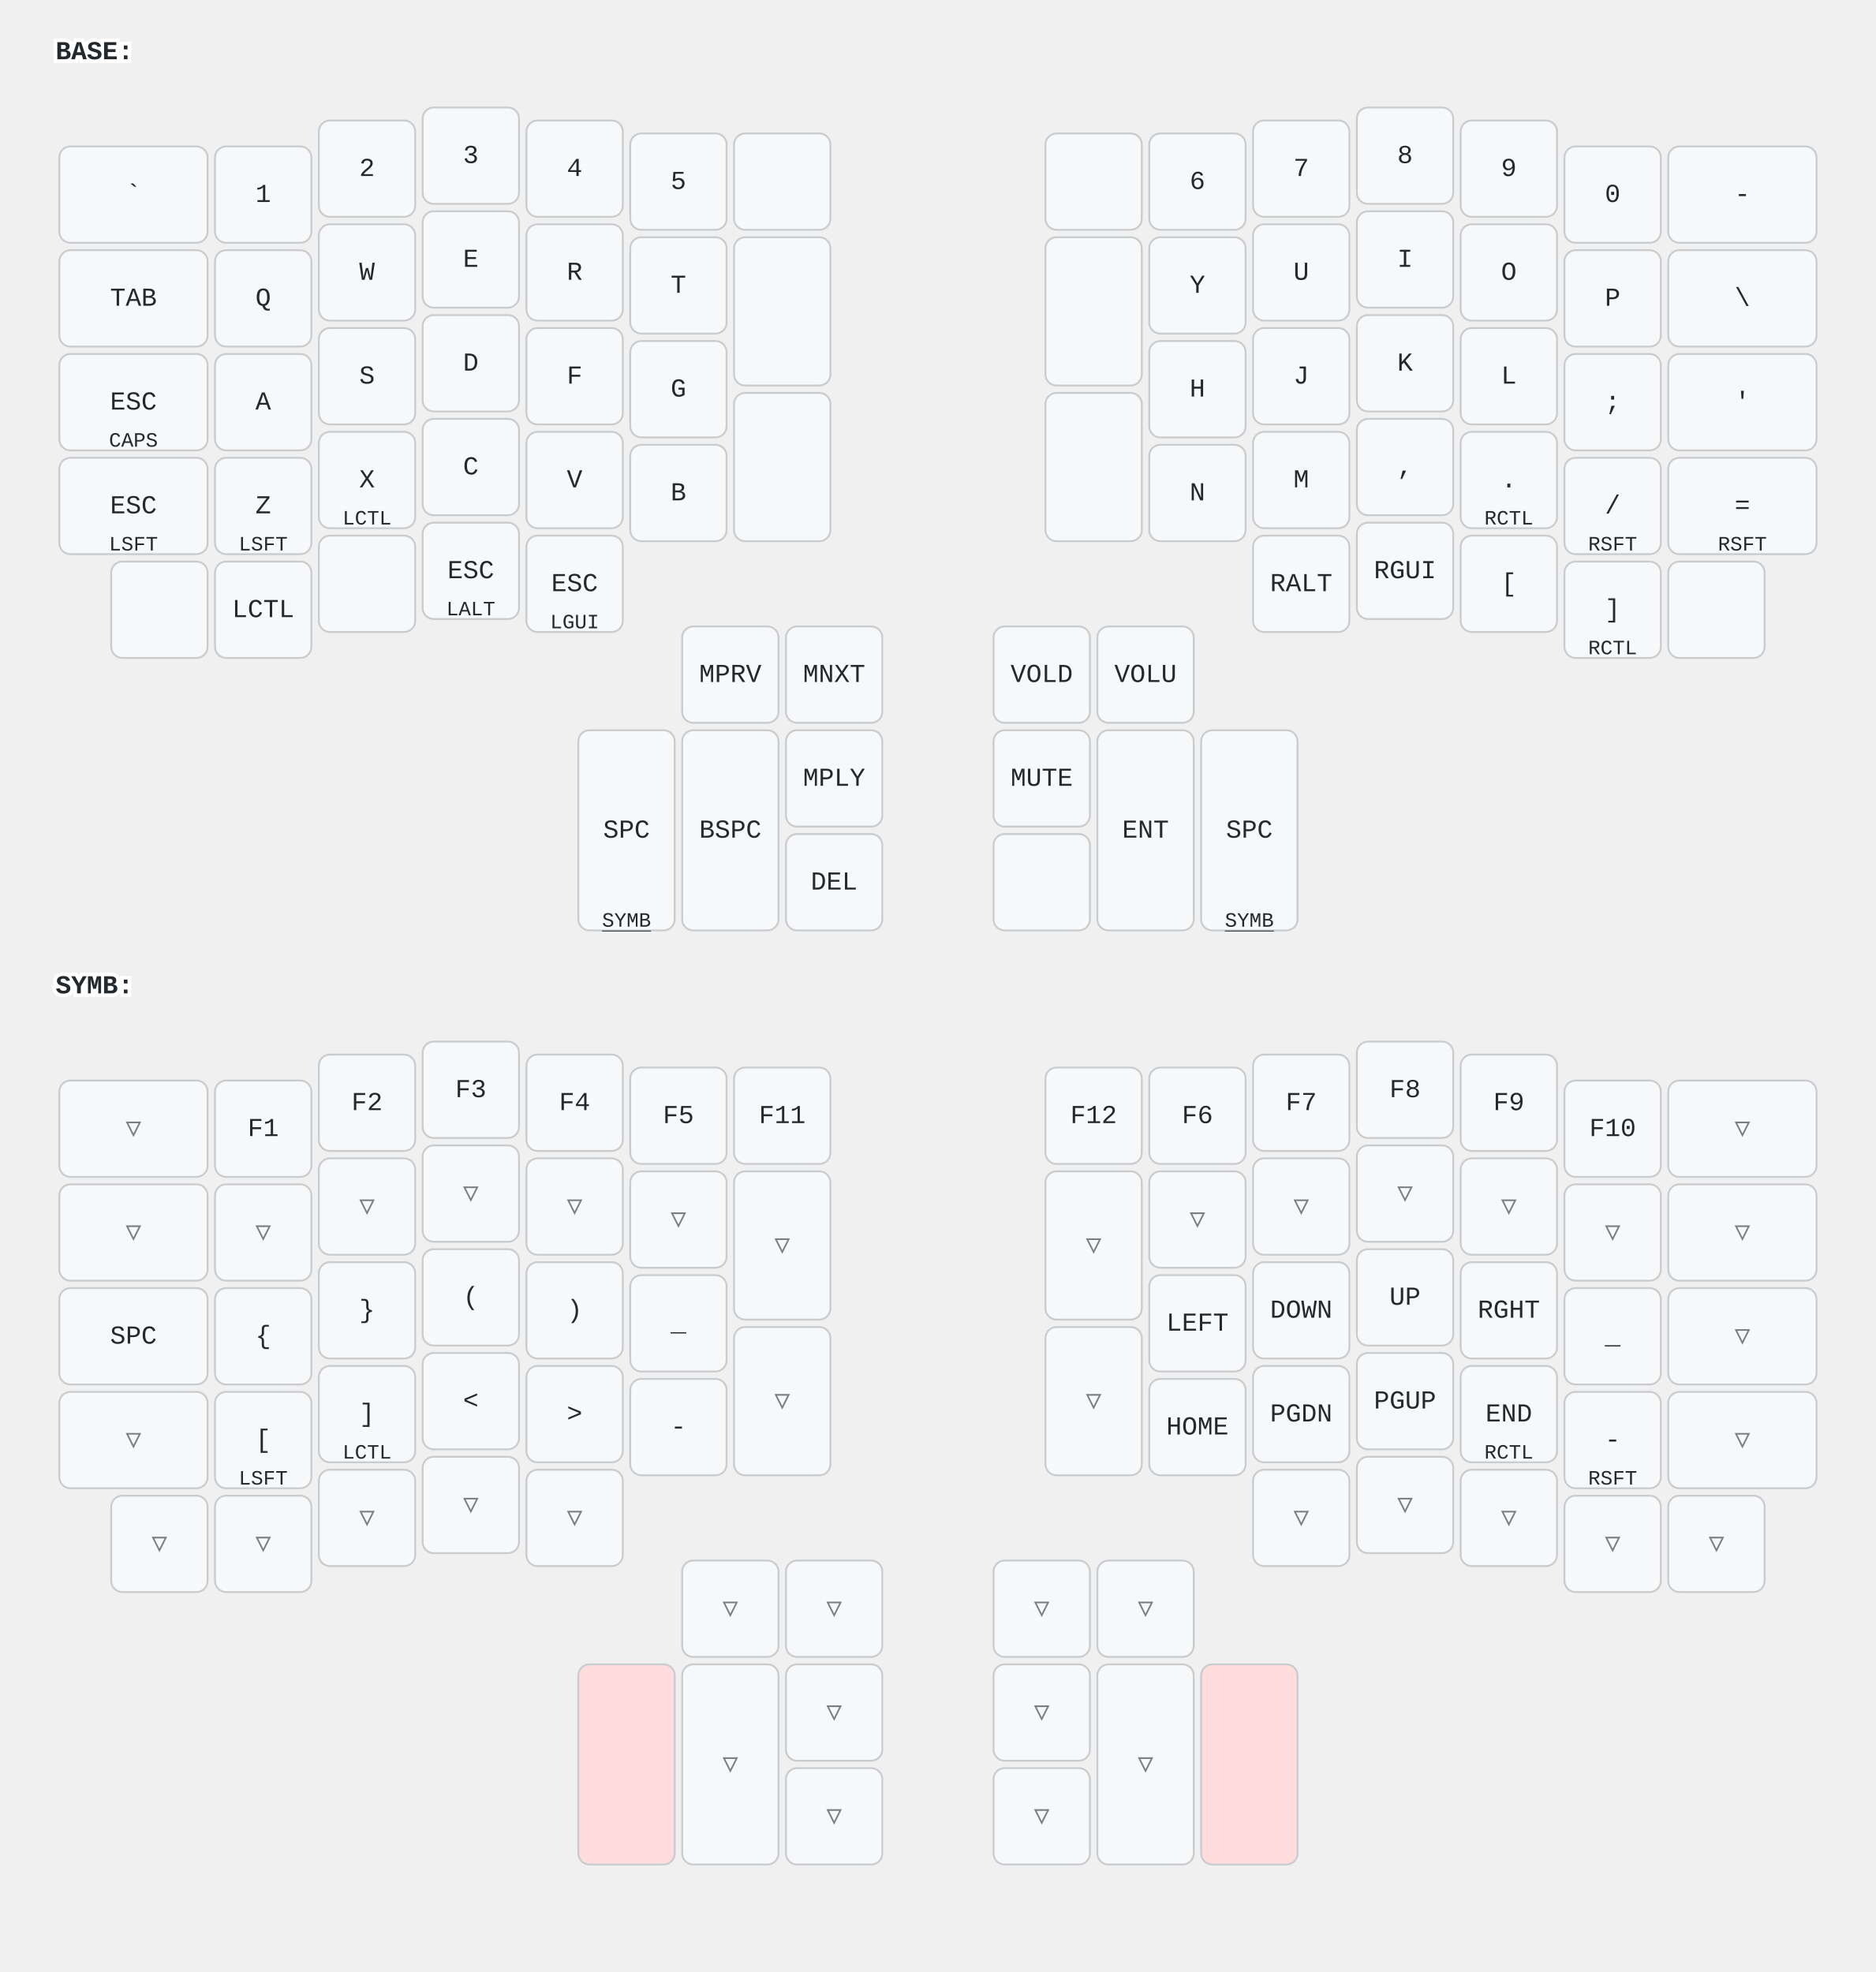
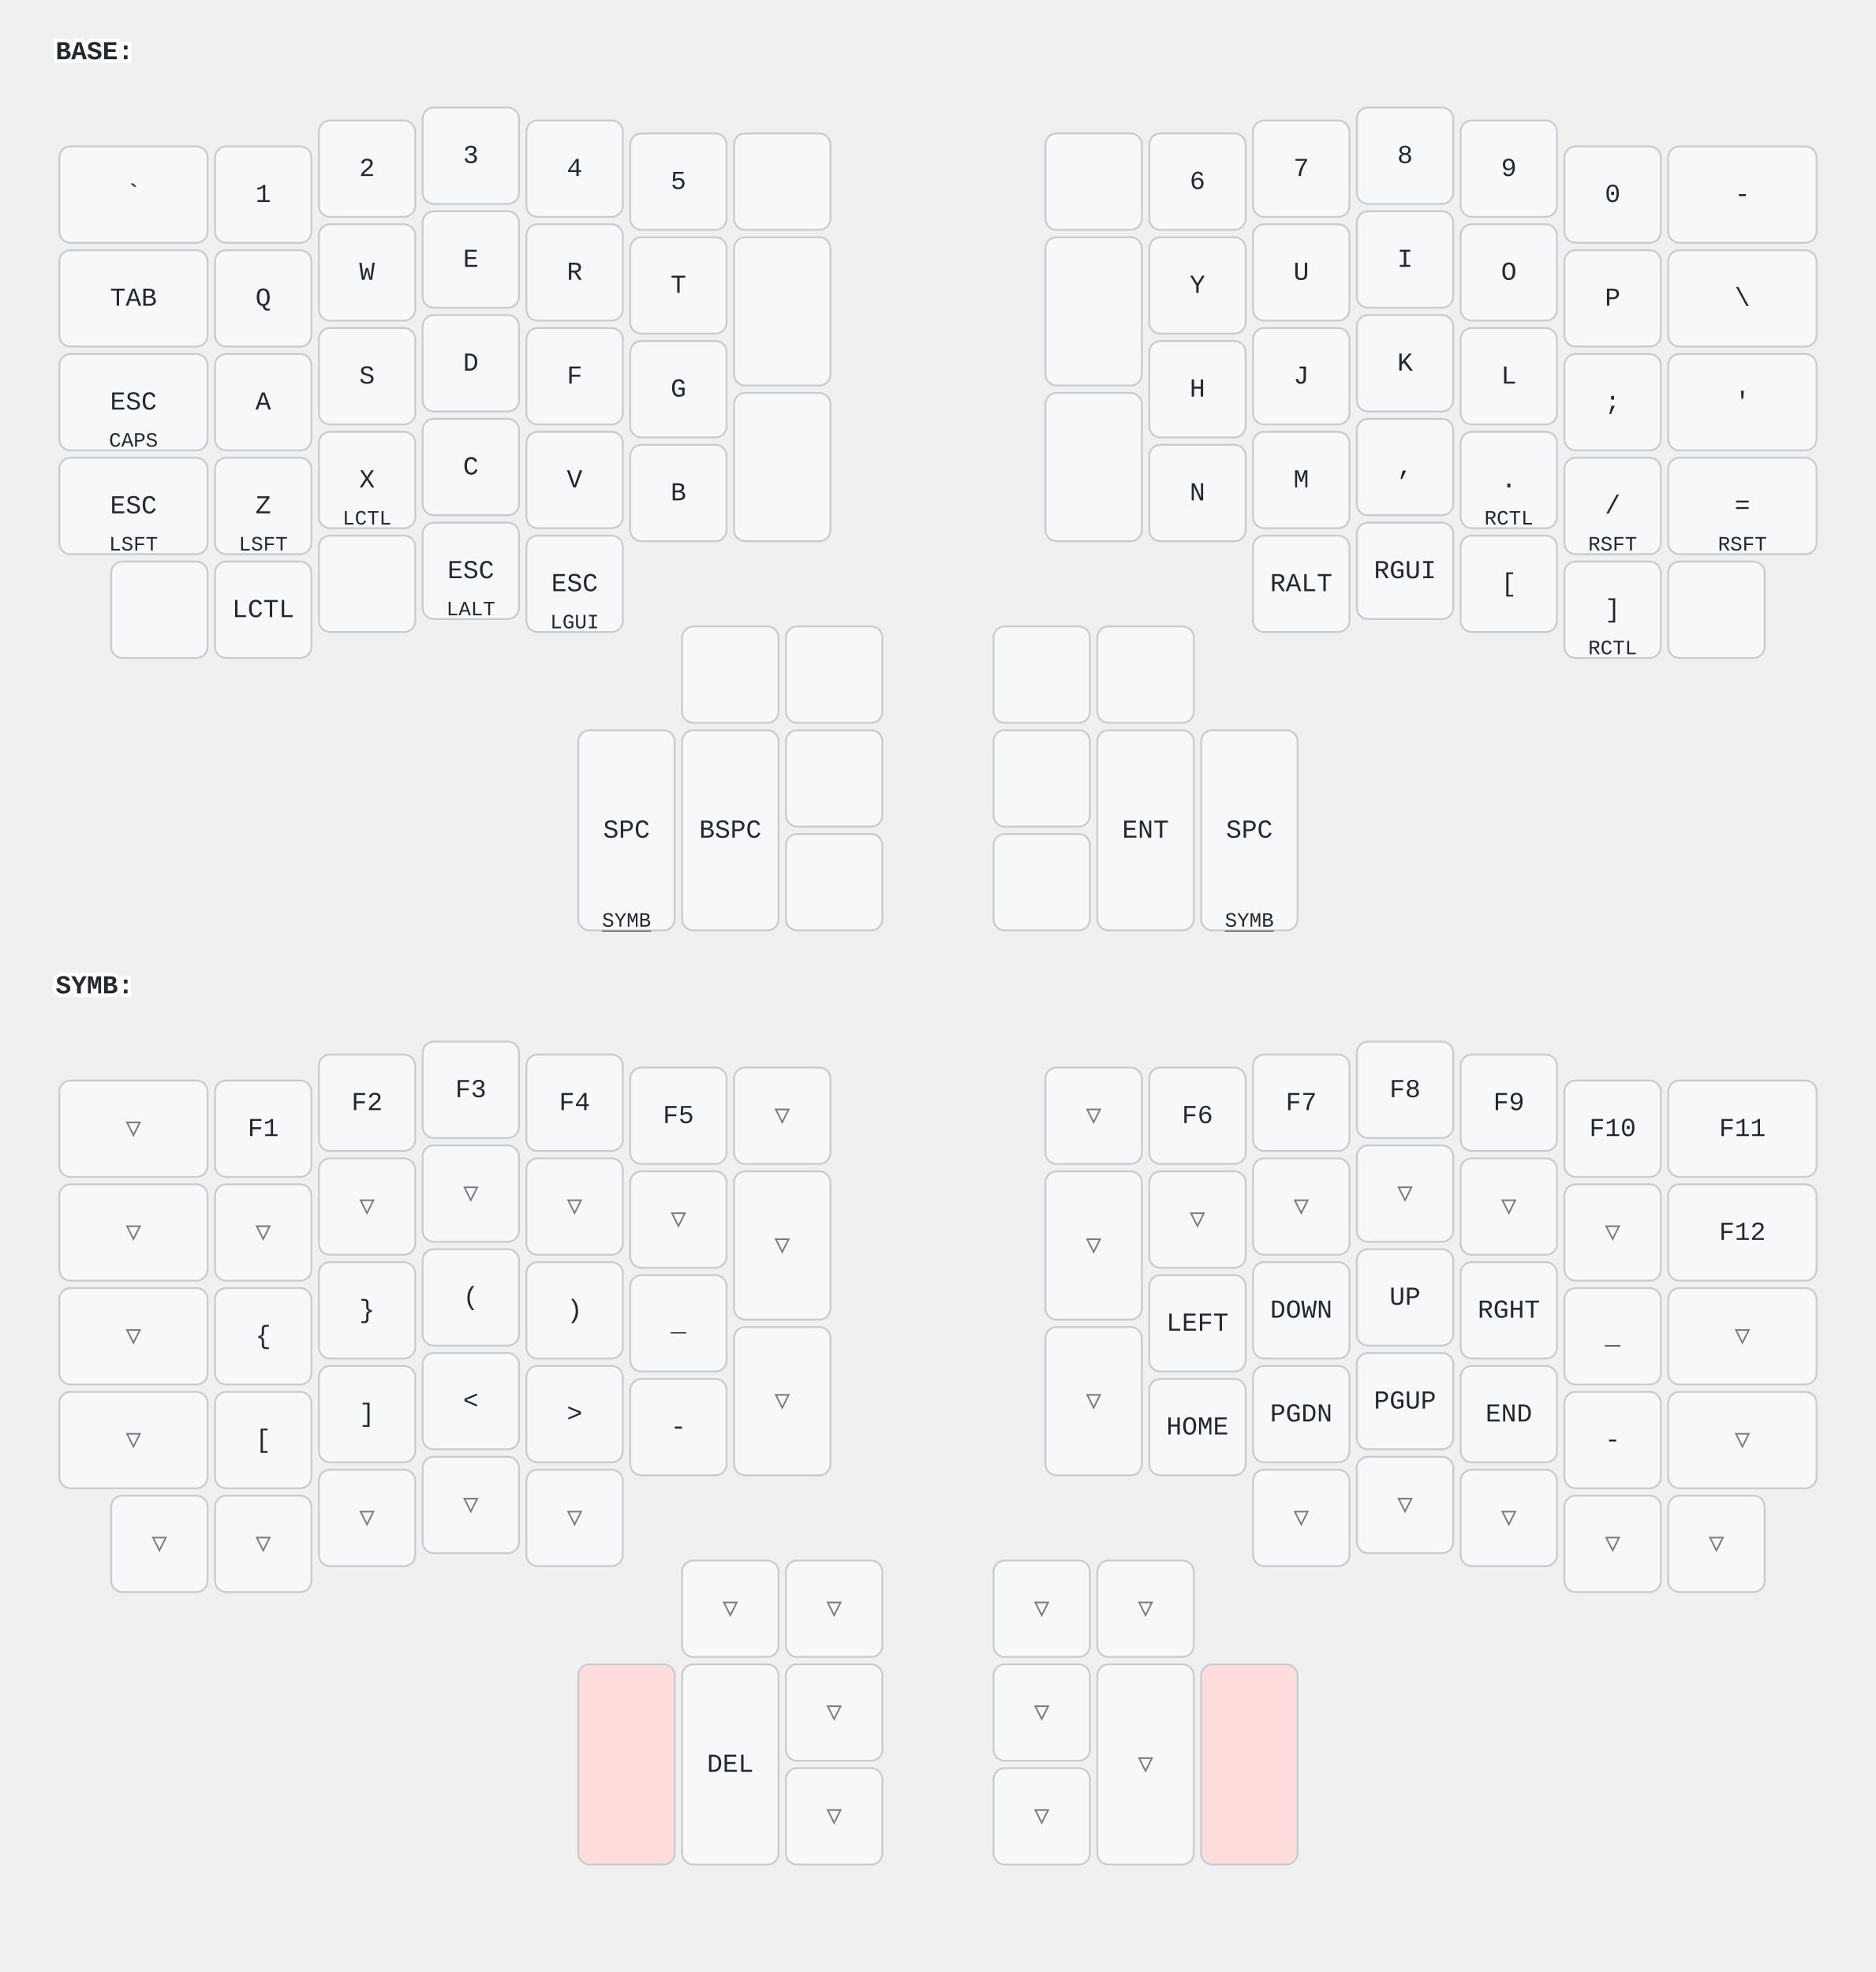
<svg xmlns="http://www.w3.org/2000/svg" width="1012" height="1064" viewBox="0 0 1012 1064" class="keymap">
  <style>/* inherit to force styles through use tags */
svg path {
    fill: inherit;
}

/* font and background color specifications */
svg.keymap {
    font-family: SFMono-Regular,Consolas,Liberation Mono,Menlo,monospace;
    font-size: 14px;
    font-kerning: normal;
    text-rendering: optimizeLegibility;
    fill: #24292e;
}

/* default key styling */
rect.key {
    fill: #f6f8fa;
}

rect.key, rect.combo {
    stroke: #c9cccf;
    stroke-width: 1;
}

/* default key side styling, only used is draw_key_sides is set */
rect.side {
    filter: brightness(90%);
}

/* color accent for combo boxes */
rect.combo, rect.combo-separate {
    fill: #cdf;
}

/* color accent for held keys */
rect.held, rect.combo.held {
    fill: #fdd;
}

/* color accent for ghost (optional) keys */
rect.ghost, rect.combo.ghost {
    stroke-dasharray: 4, 4;
    stroke-width: 2;
}

text {
    text-anchor: middle;
    dominant-baseline: middle;
}

/* styling for layer labels */
text.label {
    font-weight: bold;
    text-anchor: start;
    stroke: white;
    stroke-width: 4;
    paint-order: stroke;
}

/* styling for optional footer */
text.footer {
    text-anchor: end;
    dominant-baseline: auto;
    stroke: white;
    stroke-width: 4;
    paint-order: stroke;
}

/* styling for combo tap, and key non-tap label text */
text.combo, text.hold, text.shifted, text.left, text.right, text.tl, text.tr, text.bl, text.br {
    font-size: 11px;
}

text.hold, text.bl, text.br {
    text-anchor: middle;
    dominant-baseline: auto;
}

text.shifted, text.tl, text.tr {
    text-anchor: middle;
    dominant-baseline: hanging;
}

text.left, text.tl, text.bl {
    text-anchor: start;
}

text.right, text.tr, text.br {
    text-anchor: end;
}

text.layer-activator {
    text-decoration: underline;
}

/* styling for hold/shifted label text in combo box */
text.combo.hold, text.combo.shifted, text.combo.left, text.combo.right {
    font-size: 8px;
}

/* lighter symbol for transparent keys */
text.trans {
    fill: #7b7e81;
}

/* styling for combo dendrons */
path.combo {
    stroke-width: 1;
    stroke: gray;
    fill: none;
}

/* Start Tabler Icons Cleanup */
/* cannot use height/width with glyphs */
.icon-tabler &gt; path {
    fill: inherit;
    stroke: inherit;
    stroke-width: 2;
}
/* hide tabler's default box */
.icon-tabler &gt; path[stroke="none"][fill="none"] {
    visibility: hidden;
}
/* End Tabler Icons Cleanup */

@media (prefers-color-scheme: dark) {
svg.keymap { fill: #d1d6db; }
rect.key { fill: #3f4750; }
rect.key, rect.combo { stroke: #60666c; }
rect.combo, rect.combo-separate { fill: #1f3d7a; }
rect.held, rect.combo.held { fill: #854747; }
text.label, text.footer { stroke: black; }
text.trans { fill: #7e8184; }
path.combo { stroke: #7f7f7f; }

}</style>
  <g transform="translate(30, 0)" class="layer-BASE">
    <text x="0" y="28" class="label" id="BASE">BASE:</text>
    <g transform="translate(0, 56)">
      <g transform="translate(42, 49)" class="key keypos-0">
        <rect rx="6" ry="6" x="-40" y="-26" width="80" height="52" class="key" />
        <text x="0" y="0" class="key tap">`</text>
      </g>
      <g transform="translate(112, 49)" class="key keypos-1">
        <rect rx="6" ry="6" x="-26" y="-26" width="52" height="52" class="key" />
        <text x="0" y="0" class="key tap">1</text>
      </g>
      <g transform="translate(168, 35)" class="key keypos-2">
        <rect rx="6" ry="6" x="-26" y="-26" width="52" height="52" class="key" />
        <text x="0" y="0" class="key tap">2</text>
      </g>
      <g transform="translate(224, 28)" class="key keypos-3">
        <rect rx="6" ry="6" x="-26" y="-26" width="52" height="52" class="key" />
        <text x="0" y="0" class="key tap">3</text>
      </g>
      <g transform="translate(280, 35)" class="key keypos-4">
        <rect rx="6" ry="6" x="-26" y="-26" width="52" height="52" class="key" />
        <text x="0" y="0" class="key tap">4</text>
      </g>
      <g transform="translate(336, 42)" class="key keypos-5">
        <rect rx="6" ry="6" x="-26" y="-26" width="52" height="52" class="key" />
        <text x="0" y="0" class="key tap">5</text>
      </g>
      <g transform="translate(392, 42)" class="key keypos-6">
        <rect rx="6" ry="6" x="-26" y="-26" width="52" height="52" class="key" />
      </g>
      <g transform="translate(560, 42)" class="key keypos-7">
        <rect rx="6" ry="6" x="-26" y="-26" width="52" height="52" class="key" />
      </g>
      <g transform="translate(616, 42)" class="key keypos-8">
        <rect rx="6" ry="6" x="-26" y="-26" width="52" height="52" class="key" />
        <text x="0" y="0" class="key tap">6</text>
      </g>
      <g transform="translate(672, 35)" class="key keypos-9">
        <rect rx="6" ry="6" x="-26" y="-26" width="52" height="52" class="key" />
        <text x="0" y="0" class="key tap">7</text>
      </g>
      <g transform="translate(728, 28)" class="key keypos-10">
        <rect rx="6" ry="6" x="-26" y="-26" width="52" height="52" class="key" />
        <text x="0" y="0" class="key tap">8</text>
      </g>
      <g transform="translate(784, 35)" class="key keypos-11">
        <rect rx="6" ry="6" x="-26" y="-26" width="52" height="52" class="key" />
        <text x="0" y="0" class="key tap">9</text>
      </g>
      <g transform="translate(840, 49)" class="key keypos-12">
        <rect rx="6" ry="6" x="-26" y="-26" width="52" height="52" class="key" />
        <text x="0" y="0" class="key tap">0</text>
      </g>
      <g transform="translate(910, 49)" class="key keypos-13">
        <rect rx="6" ry="6" x="-40" y="-26" width="80" height="52" class="key" />
        <text x="0" y="0" class="key tap">-</text>
      </g>
      <g transform="translate(42, 105)" class="key keypos-14">
        <rect rx="6" ry="6" x="-40" y="-26" width="80" height="52" class="key" />
        <text x="0" y="0" class="key tap">TAB</text>
      </g>
      <g transform="translate(112, 105)" class="key keypos-15">
        <rect rx="6" ry="6" x="-26" y="-26" width="52" height="52" class="key" />
        <text x="0" y="0" class="key tap">Q</text>
      </g>
      <g transform="translate(168, 91)" class="key keypos-16">
        <rect rx="6" ry="6" x="-26" y="-26" width="52" height="52" class="key" />
        <text x="0" y="0" class="key tap">W</text>
      </g>
      <g transform="translate(224, 84)" class="key keypos-17">
        <rect rx="6" ry="6" x="-26" y="-26" width="52" height="52" class="key" />
        <text x="0" y="0" class="key tap">E</text>
      </g>
      <g transform="translate(280, 91)" class="key keypos-18">
        <rect rx="6" ry="6" x="-26" y="-26" width="52" height="52" class="key" />
        <text x="0" y="0" class="key tap">R</text>
      </g>
      <g transform="translate(336, 98)" class="key keypos-19">
        <rect rx="6" ry="6" x="-26" y="-26" width="52" height="52" class="key" />
        <text x="0" y="0" class="key tap">T</text>
      </g>
      <g transform="translate(392, 112)" class="key keypos-20">
        <rect rx="6" ry="6" x="-26" y="-40" width="52" height="80" class="key" />
      </g>
      <g transform="translate(560, 112)" class="key keypos-21">
        <rect rx="6" ry="6" x="-26" y="-40" width="52" height="80" class="key" />
      </g>
      <g transform="translate(616, 98)" class="key keypos-22">
        <rect rx="6" ry="6" x="-26" y="-26" width="52" height="52" class="key" />
        <text x="0" y="0" class="key tap">Y</text>
      </g>
      <g transform="translate(672, 91)" class="key keypos-23">
        <rect rx="6" ry="6" x="-26" y="-26" width="52" height="52" class="key" />
        <text x="0" y="0" class="key tap">U</text>
      </g>
      <g transform="translate(728, 84)" class="key keypos-24">
        <rect rx="6" ry="6" x="-26" y="-26" width="52" height="52" class="key" />
        <text x="0" y="0" class="key tap">I</text>
      </g>
      <g transform="translate(784, 91)" class="key keypos-25">
        <rect rx="6" ry="6" x="-26" y="-26" width="52" height="52" class="key" />
        <text x="0" y="0" class="key tap">O</text>
      </g>
      <g transform="translate(840, 105)" class="key keypos-26">
        <rect rx="6" ry="6" x="-26" y="-26" width="52" height="52" class="key" />
        <text x="0" y="0" class="key tap">P</text>
      </g>
      <g transform="translate(910, 105)" class="key keypos-27">
        <rect rx="6" ry="6" x="-40" y="-26" width="80" height="52" class="key" />
        <text x="0" y="0" class="key tap">\</text>
      </g>
      <g transform="translate(42, 161)" class="key keypos-28">
        <rect rx="6" ry="6" x="-40" y="-26" width="80" height="52" class="key" />
        <text x="0" y="0" class="key tap">ESC</text>
        <text x="0" y="24" class="key hold">CAPS</text>
      </g>
      <g transform="translate(112, 161)" class="key keypos-29">
        <rect rx="6" ry="6" x="-26" y="-26" width="52" height="52" class="key" />
        <text x="0" y="0" class="key tap">A</text>
      </g>
      <g transform="translate(168, 147)" class="key keypos-30">
        <rect rx="6" ry="6" x="-26" y="-26" width="52" height="52" class="key" />
        <text x="0" y="0" class="key tap">S</text>
      </g>
      <g transform="translate(224, 140)" class="key keypos-31">
        <rect rx="6" ry="6" x="-26" y="-26" width="52" height="52" class="key" />
        <text x="0" y="0" class="key tap">D</text>
      </g>
      <g transform="translate(280, 147)" class="key keypos-32">
        <rect rx="6" ry="6" x="-26" y="-26" width="52" height="52" class="key" />
        <text x="0" y="0" class="key tap">F</text>
      </g>
      <g transform="translate(336, 154)" class="key keypos-33">
        <rect rx="6" ry="6" x="-26" y="-26" width="52" height="52" class="key" />
        <text x="0" y="0" class="key tap">G</text>
      </g>
      <g transform="translate(616, 154)" class="key keypos-34">
        <rect rx="6" ry="6" x="-26" y="-26" width="52" height="52" class="key" />
        <text x="0" y="0" class="key tap">H</text>
      </g>
      <g transform="translate(672, 147)" class="key keypos-35">
        <rect rx="6" ry="6" x="-26" y="-26" width="52" height="52" class="key" />
        <text x="0" y="0" class="key tap">J</text>
      </g>
      <g transform="translate(728, 140)" class="key keypos-36">
        <rect rx="6" ry="6" x="-26" y="-26" width="52" height="52" class="key" />
        <text x="0" y="0" class="key tap">K</text>
      </g>
      <g transform="translate(784, 147)" class="key keypos-37">
        <rect rx="6" ry="6" x="-26" y="-26" width="52" height="52" class="key" />
        <text x="0" y="0" class="key tap">L</text>
      </g>
      <g transform="translate(840, 161)" class="key keypos-38">
        <rect rx="6" ry="6" x="-26" y="-26" width="52" height="52" class="key" />
        <text x="0" y="0" class="key tap">;</text>
      </g>
      <g transform="translate(910, 161)" class="key keypos-39">
        <rect rx="6" ry="6" x="-40" y="-26" width="80" height="52" class="key" />
        <text x="0" y="0" class="key tap">'</text>
      </g>
      <g transform="translate(42, 217)" class="key keypos-40">
        <rect rx="6" ry="6" x="-40" y="-26" width="80" height="52" class="key" />
        <text x="0" y="0" class="key tap">ESC</text>
        <text x="0" y="24" class="key hold">LSFT</text>
      </g>
      <g transform="translate(112, 217)" class="key keypos-41">
        <rect rx="6" ry="6" x="-26" y="-26" width="52" height="52" class="key" />
        <text x="0" y="0" class="key tap">Z</text>
        <text x="0" y="24" class="key hold">LSFT</text>
      </g>
      <g transform="translate(168, 203)" class="key keypos-42">
        <rect rx="6" ry="6" x="-26" y="-26" width="52" height="52" class="key" />
        <text x="0" y="0" class="key tap">X</text>
        <text x="0" y="24" class="key hold">LCTL</text>
      </g>
      <g transform="translate(224, 196)" class="key keypos-43">
        <rect rx="6" ry="6" x="-26" y="-26" width="52" height="52" class="key" />
        <text x="0" y="0" class="key tap">C</text>
      </g>
      <g transform="translate(280, 203)" class="key keypos-44">
        <rect rx="6" ry="6" x="-26" y="-26" width="52" height="52" class="key" />
        <text x="0" y="0" class="key tap">V</text>
      </g>
      <g transform="translate(336, 210)" class="key keypos-45">
        <rect rx="6" ry="6" x="-26" y="-26" width="52" height="52" class="key" />
        <text x="0" y="0" class="key tap">B</text>
      </g>
      <g transform="translate(392, 196)" class="key keypos-46">
        <rect rx="6" ry="6" x="-26" y="-40" width="52" height="80" class="key" />
      </g>
      <g transform="translate(560, 196)" class="key keypos-47">
        <rect rx="6" ry="6" x="-26" y="-40" width="52" height="80" class="key" />
      </g>
      <g transform="translate(616, 210)" class="key keypos-48">
        <rect rx="6" ry="6" x="-26" y="-26" width="52" height="52" class="key" />
        <text x="0" y="0" class="key tap">N</text>
      </g>
      <g transform="translate(672, 203)" class="key keypos-49">
        <rect rx="6" ry="6" x="-26" y="-26" width="52" height="52" class="key" />
        <text x="0" y="0" class="key tap">M</text>
      </g>
      <g transform="translate(728, 196)" class="key keypos-50">
        <rect rx="6" ry="6" x="-26" y="-26" width="52" height="52" class="key" />
        <text x="0" y="0" class="key tap">,</text>
      </g>
      <g transform="translate(784, 203)" class="key keypos-51">
        <rect rx="6" ry="6" x="-26" y="-26" width="52" height="52" class="key" />
        <text x="0" y="0" class="key tap">.</text>
        <text x="0" y="24" class="key hold">RCTL</text>
      </g>
      <g transform="translate(840, 217)" class="key keypos-52">
        <rect rx="6" ry="6" x="-26" y="-26" width="52" height="52" class="key" />
        <text x="0" y="0" class="key tap">/</text>
        <text x="0" y="24" class="key hold">RSFT</text>
      </g>
      <g transform="translate(910, 217)" class="key keypos-53">
        <rect rx="6" ry="6" x="-40" y="-26" width="80" height="52" class="key" />
        <text x="0" y="0" class="key tap">=</text>
        <text x="0" y="24" class="key hold">RSFT</text>
      </g>
      <g transform="translate(56, 273)" class="key keypos-54">
        <rect rx="6" ry="6" x="-26" y="-26" width="52" height="52" class="key" />
      </g>
      <g transform="translate(112, 273)" class="key keypos-55">
        <rect rx="6" ry="6" x="-26" y="-26" width="52" height="52" class="key" />
        <text x="0" y="0" class="key tap">LCTL</text>
      </g>
      <g transform="translate(168, 259)" class="key keypos-56">
        <rect rx="6" ry="6" x="-26" y="-26" width="52" height="52" class="key" />
      </g>
      <g transform="translate(224, 252)" class="key keypos-57">
        <rect rx="6" ry="6" x="-26" y="-26" width="52" height="52" class="key" />
        <text x="0" y="0" class="key tap">ESC</text>
        <text x="0" y="24" class="key hold">LALT</text>
      </g>
      <g transform="translate(280, 259)" class="key keypos-58">
        <rect rx="6" ry="6" x="-26" y="-26" width="52" height="52" class="key" />
        <text x="0" y="0" class="key tap">ESC</text>
        <text x="0" y="24" class="key hold">LGUI</text>
      </g>
      <g transform="translate(672, 259)" class="key keypos-59">
        <rect rx="6" ry="6" x="-26" y="-26" width="52" height="52" class="key" />
        <text x="0" y="0" class="key tap">RALT</text>
      </g>
      <g transform="translate(728, 252)" class="key keypos-60">
        <rect rx="6" ry="6" x="-26" y="-26" width="52" height="52" class="key" />
        <text x="0" y="0" class="key tap">RGUI</text>
      </g>
      <g transform="translate(784, 259)" class="key keypos-61">
        <rect rx="6" ry="6" x="-26" y="-26" width="52" height="52" class="key" />
        <text x="0" y="0" class="key tap">[</text>
      </g>
      <g transform="translate(840, 273)" class="key keypos-62">
        <rect rx="6" ry="6" x="-26" y="-26" width="52" height="52" class="key" />
        <text x="0" y="0" class="key tap">]</text>
        <text x="0" y="24" class="key hold">RCTL</text>
      </g>
      <g transform="translate(896, 273)" class="key keypos-63">
        <rect rx="6" ry="6" x="-26" y="-26" width="52" height="52" class="key" />
      </g>
      <g transform="translate(364, 308)" class="key keypos-64">
        <rect rx="6" ry="6" x="-26" y="-26" width="52" height="52" class="key" />
-         <text x="0" y="0" class="key tap">MPRV</text>
      </g>
      <g transform="translate(420, 308)" class="key keypos-65">
        <rect rx="6" ry="6" x="-26" y="-26" width="52" height="52" class="key" />
-         <text x="0" y="0" class="key tap">MNXT</text>
      </g>
      <g transform="translate(532, 308)" class="key keypos-66">
        <rect rx="6" ry="6" x="-26" y="-26" width="52" height="52" class="key" />
-         <text x="0" y="0" class="key tap">VOLD</text>
      </g>
      <g transform="translate(588, 308)" class="key keypos-67">
        <rect rx="6" ry="6" x="-26" y="-26" width="52" height="52" class="key" />
-         <text x="0" y="0" class="key tap">VOLU</text>
      </g>
      <g transform="translate(420, 364)" class="key keypos-68">
        <rect rx="6" ry="6" x="-26" y="-26" width="52" height="52" class="key" />
-         <text x="0" y="0" class="key tap">MPLY</text>
      </g>
      <g transform="translate(532, 364)" class="key keypos-69">
        <rect rx="6" ry="6" x="-26" y="-26" width="52" height="52" class="key" />
-         <text x="0" y="0" class="key tap">MUTE</text>
      </g>
      <g transform="translate(308, 392)" class="key keypos-70">
        <rect rx="6" ry="6" x="-26" y="-54" width="52" height="108" class="key" />
        <text x="0" y="0" class="key tap">SPC</text>
        <a href="#SYMB">
          <text x="0" y="52" class="key hold layer-activator">SYMB</text>
        </a>
      </g>
      <g transform="translate(364, 392)" class="key keypos-71">
        <rect rx="6" ry="6" x="-26" y="-54" width="52" height="108" class="key" />
        <text x="0" y="0" class="key tap">BSPC</text>
      </g>
      <g transform="translate(420, 420)" class="key keypos-72">
        <rect rx="6" ry="6" x="-26" y="-26" width="52" height="52" class="key" />
-         <text x="0" y="0" class="key tap">DEL</text>
      </g>
      <g transform="translate(532, 420)" class="key keypos-73">
        <rect rx="6" ry="6" x="-26" y="-26" width="52" height="52" class="key" />
      </g>
      <g transform="translate(588, 392)" class="key keypos-74">
        <rect rx="6" ry="6" x="-26" y="-54" width="52" height="108" class="key" />
        <text x="0" y="0" class="key tap">ENT</text>
      </g>
      <g transform="translate(644, 392)" class="key keypos-75">
        <rect rx="6" ry="6" x="-26" y="-54" width="52" height="108" class="key" />
        <text x="0" y="0" class="key tap">SPC</text>
        <a href="#SYMB">
          <text x="0" y="52" class="key hold layer-activator">SYMB</text>
        </a>
      </g>
    </g>
  </g>
  <g transform="translate(30, 504)" class="layer-SYMB">
    <text x="0" y="28" class="label" id="SYMB">SYMB:</text>
    <g transform="translate(0, 56)">
      <g transform="translate(42, 49)" class="key trans keypos-0">
        <rect rx="6" ry="6" x="-40" y="-26" width="80" height="52" class="key trans" />
        <text x="0" y="0" class="key trans tap">▽</text>
      </g>
      <g transform="translate(112, 49)" class="key keypos-1">
        <rect rx="6" ry="6" x="-26" y="-26" width="52" height="52" class="key" />
        <text x="0" y="0" class="key tap">F1</text>
      </g>
      <g transform="translate(168, 35)" class="key keypos-2">
        <rect rx="6" ry="6" x="-26" y="-26" width="52" height="52" class="key" />
        <text x="0" y="0" class="key tap">F2</text>
      </g>
      <g transform="translate(224, 28)" class="key keypos-3">
        <rect rx="6" ry="6" x="-26" y="-26" width="52" height="52" class="key" />
        <text x="0" y="0" class="key tap">F3</text>
      </g>
      <g transform="translate(280, 35)" class="key keypos-4">
        <rect rx="6" ry="6" x="-26" y="-26" width="52" height="52" class="key" />
        <text x="0" y="0" class="key tap">F4</text>
      </g>
      <g transform="translate(336, 42)" class="key keypos-5">
        <rect rx="6" ry="6" x="-26" y="-26" width="52" height="52" class="key" />
        <text x="0" y="0" class="key tap">F5</text>
      </g>
-       <g transform="translate(392, 42)" class="key keypos-6">
-         <rect rx="6" ry="6" x="-26" y="-26" width="52" height="52" class="key" />
+       <g transform="translate(392, 42)" class="key trans keypos-6">
+         <rect rx="6" ry="6" x="-26" y="-26" width="52" height="52" class="key trans" />
+         <text x="0" y="0" class="key trans tap">▽</text>
+       </g>
+       <g transform="translate(560, 42)" class="key trans keypos-7">
+         <rect rx="6" ry="6" x="-26" y="-26" width="52" height="52" class="key trans" />
+         <text x="0" y="0" class="key trans tap">▽</text>
+       </g>
+       <g transform="translate(616, 42)" class="key keypos-8">
+         <rect rx="6" ry="6" x="-26" y="-26" width="52" height="52" class="key" />
+         <text x="0" y="0" class="key tap">F6</text>
+       </g>
+       <g transform="translate(672, 35)" class="key keypos-9">
+         <rect rx="6" ry="6" x="-26" y="-26" width="52" height="52" class="key" />
+         <text x="0" y="0" class="key tap">F7</text>
+       </g>
+       <g transform="translate(728, 28)" class="key keypos-10">
+         <rect rx="6" ry="6" x="-26" y="-26" width="52" height="52" class="key" />
+         <text x="0" y="0" class="key tap">F8</text>
+       </g>
+       <g transform="translate(784, 35)" class="key keypos-11">
+         <rect rx="6" ry="6" x="-26" y="-26" width="52" height="52" class="key" />
+         <text x="0" y="0" class="key tap">F9</text>
+       </g>
+       <g transform="translate(840, 49)" class="key keypos-12">
+         <rect rx="6" ry="6" x="-26" y="-26" width="52" height="52" class="key" />
+         <text x="0" y="0" class="key tap">F10</text>
+       </g>
+       <g transform="translate(910, 49)" class="key keypos-13">
+         <rect rx="6" ry="6" x="-40" y="-26" width="80" height="52" class="key" />
        <text x="0" y="0" class="key tap">F11</text>
-       </g>
-       <g transform="translate(560, 42)" class="key keypos-7">
-         <rect rx="6" ry="6" x="-26" y="-26" width="52" height="52" class="key" />
-         <text x="0" y="0" class="key tap">F12</text>
-       </g>
-       <g transform="translate(616, 42)" class="key keypos-8">
-         <rect rx="6" ry="6" x="-26" y="-26" width="52" height="52" class="key" />
-         <text x="0" y="0" class="key tap">F6</text>
-       </g>
-       <g transform="translate(672, 35)" class="key keypos-9">
-         <rect rx="6" ry="6" x="-26" y="-26" width="52" height="52" class="key" />
-         <text x="0" y="0" class="key tap">F7</text>
-       </g>
-       <g transform="translate(728, 28)" class="key keypos-10">
-         <rect rx="6" ry="6" x="-26" y="-26" width="52" height="52" class="key" />
-         <text x="0" y="0" class="key tap">F8</text>
-       </g>
-       <g transform="translate(784, 35)" class="key keypos-11">
-         <rect rx="6" ry="6" x="-26" y="-26" width="52" height="52" class="key" />
-         <text x="0" y="0" class="key tap">F9</text>
-       </g>
-       <g transform="translate(840, 49)" class="key keypos-12">
-         <rect rx="6" ry="6" x="-26" y="-26" width="52" height="52" class="key" />
-         <text x="0" y="0" class="key tap">F10</text>
-       </g>
-       <g transform="translate(910, 49)" class="key trans keypos-13">
-         <rect rx="6" ry="6" x="-40" y="-26" width="80" height="52" class="key trans" />
-         <text x="0" y="0" class="key trans tap">▽</text>
      </g>
      <g transform="translate(42, 105)" class="key trans keypos-14">
        <rect rx="6" ry="6" x="-40" y="-26" width="80" height="52" class="key trans" />
        <text x="0" y="0" class="key trans tap">▽</text>
      </g>
      <g transform="translate(112, 105)" class="key trans keypos-15">
        <rect rx="6" ry="6" x="-26" y="-26" width="52" height="52" class="key trans" />
        <text x="0" y="0" class="key trans tap">▽</text>
      </g>
      <g transform="translate(168, 91)" class="key trans keypos-16">
        <rect rx="6" ry="6" x="-26" y="-26" width="52" height="52" class="key trans" />
        <text x="0" y="0" class="key trans tap">▽</text>
      </g>
      <g transform="translate(224, 84)" class="key trans keypos-17">
        <rect rx="6" ry="6" x="-26" y="-26" width="52" height="52" class="key trans" />
        <text x="0" y="0" class="key trans tap">▽</text>
      </g>
      <g transform="translate(280, 91)" class="key trans keypos-18">
        <rect rx="6" ry="6" x="-26" y="-26" width="52" height="52" class="key trans" />
        <text x="0" y="0" class="key trans tap">▽</text>
      </g>
      <g transform="translate(336, 98)" class="key trans keypos-19">
        <rect rx="6" ry="6" x="-26" y="-26" width="52" height="52" class="key trans" />
        <text x="0" y="0" class="key trans tap">▽</text>
      </g>
      <g transform="translate(392, 112)" class="key trans keypos-20">
        <rect rx="6" ry="6" x="-26" y="-40" width="52" height="80" class="key trans" />
        <text x="0" y="0" class="key trans tap">▽</text>
      </g>
      <g transform="translate(560, 112)" class="key trans keypos-21">
        <rect rx="6" ry="6" x="-26" y="-40" width="52" height="80" class="key trans" />
        <text x="0" y="0" class="key trans tap">▽</text>
      </g>
      <g transform="translate(616, 98)" class="key trans keypos-22">
        <rect rx="6" ry="6" x="-26" y="-26" width="52" height="52" class="key trans" />
        <text x="0" y="0" class="key trans tap">▽</text>
      </g>
      <g transform="translate(672, 91)" class="key trans keypos-23">
        <rect rx="6" ry="6" x="-26" y="-26" width="52" height="52" class="key trans" />
        <text x="0" y="0" class="key trans tap">▽</text>
      </g>
      <g transform="translate(728, 84)" class="key trans keypos-24">
        <rect rx="6" ry="6" x="-26" y="-26" width="52" height="52" class="key trans" />
        <text x="0" y="0" class="key trans tap">▽</text>
      </g>
      <g transform="translate(784, 91)" class="key trans keypos-25">
        <rect rx="6" ry="6" x="-26" y="-26" width="52" height="52" class="key trans" />
        <text x="0" y="0" class="key trans tap">▽</text>
      </g>
      <g transform="translate(840, 105)" class="key trans keypos-26">
        <rect rx="6" ry="6" x="-26" y="-26" width="52" height="52" class="key trans" />
        <text x="0" y="0" class="key trans tap">▽</text>
      </g>
-       <g transform="translate(910, 105)" class="key trans keypos-27">
+       <g transform="translate(910, 105)" class="key keypos-27">
+         <rect rx="6" ry="6" x="-40" y="-26" width="80" height="52" class="key" />
+         <text x="0" y="0" class="key tap">F12</text>
+       </g>
+       <g transform="translate(42, 161)" class="key trans keypos-28">
        <rect rx="6" ry="6" x="-40" y="-26" width="80" height="52" class="key trans" />
        <text x="0" y="0" class="key trans tap">▽</text>
-       </g>
-       <g transform="translate(42, 161)" class="key keypos-28">
-         <rect rx="6" ry="6" x="-40" y="-26" width="80" height="52" class="key" />
-         <text x="0" y="0" class="key tap">SPC</text>
      </g>
      <g transform="translate(112, 161)" class="key keypos-29">
        <rect rx="6" ry="6" x="-26" y="-26" width="52" height="52" class="key" />
        <text x="0" y="0" class="key tap">{</text>
      </g>
      <g transform="translate(168, 147)" class="key keypos-30">
        <rect rx="6" ry="6" x="-26" y="-26" width="52" height="52" class="key" />
        <text x="0" y="0" class="key tap">}</text>
      </g>
      <g transform="translate(224, 140)" class="key keypos-31">
        <rect rx="6" ry="6" x="-26" y="-26" width="52" height="52" class="key" />
        <text x="0" y="0" class="key tap">(</text>
      </g>
      <g transform="translate(280, 147)" class="key keypos-32">
        <rect rx="6" ry="6" x="-26" y="-26" width="52" height="52" class="key" />
        <text x="0" y="0" class="key tap">)</text>
      </g>
      <g transform="translate(336, 154)" class="key keypos-33">
        <rect rx="6" ry="6" x="-26" y="-26" width="52" height="52" class="key" />
        <text x="0" y="0" class="key tap">_</text>
      </g>
      <g transform="translate(616, 154)" class="key keypos-34">
        <rect rx="6" ry="6" x="-26" y="-26" width="52" height="52" class="key" />
        <text x="0" y="0" class="key tap">LEFT</text>
      </g>
      <g transform="translate(672, 147)" class="key keypos-35">
        <rect rx="6" ry="6" x="-26" y="-26" width="52" height="52" class="key" />
        <text x="0" y="0" class="key tap">DOWN</text>
      </g>
      <g transform="translate(728, 140)" class="key keypos-36">
        <rect rx="6" ry="6" x="-26" y="-26" width="52" height="52" class="key" />
        <text x="0" y="0" class="key tap">UP</text>
      </g>
      <g transform="translate(784, 147)" class="key keypos-37">
        <rect rx="6" ry="6" x="-26" y="-26" width="52" height="52" class="key" />
        <text x="0" y="0" class="key tap">RGHT</text>
      </g>
      <g transform="translate(840, 161)" class="key keypos-38">
        <rect rx="6" ry="6" x="-26" y="-26" width="52" height="52" class="key" />
        <text x="0" y="0" class="key tap">_</text>
      </g>
      <g transform="translate(910, 161)" class="key trans keypos-39">
        <rect rx="6" ry="6" x="-40" y="-26" width="80" height="52" class="key trans" />
        <text x="0" y="0" class="key trans tap">▽</text>
      </g>
      <g transform="translate(42, 217)" class="key trans keypos-40">
        <rect rx="6" ry="6" x="-40" y="-26" width="80" height="52" class="key trans" />
        <text x="0" y="0" class="key trans tap">▽</text>
      </g>
      <g transform="translate(112, 217)" class="key keypos-41">
        <rect rx="6" ry="6" x="-26" y="-26" width="52" height="52" class="key" />
        <text x="0" y="0" class="key tap">[</text>
-         <text x="0" y="24" class="key hold">LSFT</text>
      </g>
      <g transform="translate(168, 203)" class="key keypos-42">
        <rect rx="6" ry="6" x="-26" y="-26" width="52" height="52" class="key" />
        <text x="0" y="0" class="key tap">]</text>
-         <text x="0" y="24" class="key hold">LCTL</text>
      </g>
      <g transform="translate(224, 196)" class="key keypos-43">
        <rect rx="6" ry="6" x="-26" y="-26" width="52" height="52" class="key" />
        <text x="0" y="0" class="key tap">&lt;</text>
      </g>
      <g transform="translate(280, 203)" class="key keypos-44">
        <rect rx="6" ry="6" x="-26" y="-26" width="52" height="52" class="key" />
        <text x="0" y="0" class="key tap">&gt;</text>
      </g>
      <g transform="translate(336, 210)" class="key keypos-45">
        <rect rx="6" ry="6" x="-26" y="-26" width="52" height="52" class="key" />
        <text x="0" y="0" class="key tap">-</text>
      </g>
      <g transform="translate(392, 196)" class="key trans keypos-46">
        <rect rx="6" ry="6" x="-26" y="-40" width="52" height="80" class="key trans" />
        <text x="0" y="0" class="key trans tap">▽</text>
      </g>
      <g transform="translate(560, 196)" class="key trans keypos-47">
        <rect rx="6" ry="6" x="-26" y="-40" width="52" height="80" class="key trans" />
        <text x="0" y="0" class="key trans tap">▽</text>
      </g>
      <g transform="translate(616, 210)" class="key keypos-48">
        <rect rx="6" ry="6" x="-26" y="-26" width="52" height="52" class="key" />
        <text x="0" y="0" class="key tap">HOME</text>
      </g>
      <g transform="translate(672, 203)" class="key keypos-49">
        <rect rx="6" ry="6" x="-26" y="-26" width="52" height="52" class="key" />
        <text x="0" y="0" class="key tap">PGDN</text>
      </g>
      <g transform="translate(728, 196)" class="key keypos-50">
        <rect rx="6" ry="6" x="-26" y="-26" width="52" height="52" class="key" />
        <text x="0" y="0" class="key tap">PGUP</text>
      </g>
      <g transform="translate(784, 203)" class="key keypos-51">
        <rect rx="6" ry="6" x="-26" y="-26" width="52" height="52" class="key" />
        <text x="0" y="0" class="key tap">END</text>
-         <text x="0" y="24" class="key hold">RCTL</text>
      </g>
      <g transform="translate(840, 217)" class="key keypos-52">
        <rect rx="6" ry="6" x="-26" y="-26" width="52" height="52" class="key" />
        <text x="0" y="0" class="key tap">-</text>
-         <text x="0" y="24" class="key hold">RSFT</text>
      </g>
      <g transform="translate(910, 217)" class="key trans keypos-53">
        <rect rx="6" ry="6" x="-40" y="-26" width="80" height="52" class="key trans" />
        <text x="0" y="0" class="key trans tap">▽</text>
      </g>
      <g transform="translate(56, 273)" class="key trans keypos-54">
        <rect rx="6" ry="6" x="-26" y="-26" width="52" height="52" class="key trans" />
        <text x="0" y="0" class="key trans tap">▽</text>
      </g>
      <g transform="translate(112, 273)" class="key trans keypos-55">
        <rect rx="6" ry="6" x="-26" y="-26" width="52" height="52" class="key trans" />
        <text x="0" y="0" class="key trans tap">▽</text>
      </g>
      <g transform="translate(168, 259)" class="key trans keypos-56">
        <rect rx="6" ry="6" x="-26" y="-26" width="52" height="52" class="key trans" />
        <text x="0" y="0" class="key trans tap">▽</text>
      </g>
      <g transform="translate(224, 252)" class="key trans keypos-57">
        <rect rx="6" ry="6" x="-26" y="-26" width="52" height="52" class="key trans" />
        <text x="0" y="0" class="key trans tap">▽</text>
      </g>
      <g transform="translate(280, 259)" class="key trans keypos-58">
        <rect rx="6" ry="6" x="-26" y="-26" width="52" height="52" class="key trans" />
        <text x="0" y="0" class="key trans tap">▽</text>
      </g>
      <g transform="translate(672, 259)" class="key trans keypos-59">
        <rect rx="6" ry="6" x="-26" y="-26" width="52" height="52" class="key trans" />
        <text x="0" y="0" class="key trans tap">▽</text>
      </g>
      <g transform="translate(728, 252)" class="key trans keypos-60">
        <rect rx="6" ry="6" x="-26" y="-26" width="52" height="52" class="key trans" />
        <text x="0" y="0" class="key trans tap">▽</text>
      </g>
      <g transform="translate(784, 259)" class="key trans keypos-61">
        <rect rx="6" ry="6" x="-26" y="-26" width="52" height="52" class="key trans" />
        <text x="0" y="0" class="key trans tap">▽</text>
      </g>
      <g transform="translate(840, 273)" class="key trans keypos-62">
        <rect rx="6" ry="6" x="-26" y="-26" width="52" height="52" class="key trans" />
        <text x="0" y="0" class="key trans tap">▽</text>
      </g>
      <g transform="translate(896, 273)" class="key trans keypos-63">
        <rect rx="6" ry="6" x="-26" y="-26" width="52" height="52" class="key trans" />
        <text x="0" y="0" class="key trans tap">▽</text>
      </g>
      <g transform="translate(364, 308)" class="key trans keypos-64">
        <rect rx="6" ry="6" x="-26" y="-26" width="52" height="52" class="key trans" />
        <text x="0" y="0" class="key trans tap">▽</text>
      </g>
      <g transform="translate(420, 308)" class="key trans keypos-65">
        <rect rx="6" ry="6" x="-26" y="-26" width="52" height="52" class="key trans" />
        <text x="0" y="0" class="key trans tap">▽</text>
      </g>
      <g transform="translate(532, 308)" class="key trans keypos-66">
        <rect rx="6" ry="6" x="-26" y="-26" width="52" height="52" class="key trans" />
        <text x="0" y="0" class="key trans tap">▽</text>
      </g>
      <g transform="translate(588, 308)" class="key trans keypos-67">
        <rect rx="6" ry="6" x="-26" y="-26" width="52" height="52" class="key trans" />
        <text x="0" y="0" class="key trans tap">▽</text>
      </g>
      <g transform="translate(420, 364)" class="key trans keypos-68">
        <rect rx="6" ry="6" x="-26" y="-26" width="52" height="52" class="key trans" />
        <text x="0" y="0" class="key trans tap">▽</text>
      </g>
      <g transform="translate(532, 364)" class="key trans keypos-69">
        <rect rx="6" ry="6" x="-26" y="-26" width="52" height="52" class="key trans" />
        <text x="0" y="0" class="key trans tap">▽</text>
      </g>
      <g transform="translate(308, 392)" class="key held keypos-70">
        <rect rx="6" ry="6" x="-26" y="-54" width="52" height="108" class="key held" />
      </g>
-       <g transform="translate(364, 392)" class="key trans keypos-71">
-         <rect rx="6" ry="6" x="-26" y="-54" width="52" height="108" class="key trans" />
-         <text x="0" y="0" class="key trans tap">▽</text>
+       <g transform="translate(364, 392)" class="key keypos-71">
+         <rect rx="6" ry="6" x="-26" y="-54" width="52" height="108" class="key" />
+         <text x="0" y="0" class="key tap">DEL</text>
      </g>
      <g transform="translate(420, 420)" class="key trans keypos-72">
        <rect rx="6" ry="6" x="-26" y="-26" width="52" height="52" class="key trans" />
        <text x="0" y="0" class="key trans tap">▽</text>
      </g>
      <g transform="translate(532, 420)" class="key trans keypos-73">
        <rect rx="6" ry="6" x="-26" y="-26" width="52" height="52" class="key trans" />
        <text x="0" y="0" class="key trans tap">▽</text>
      </g>
      <g transform="translate(588, 392)" class="key trans keypos-74">
        <rect rx="6" ry="6" x="-26" y="-54" width="52" height="108" class="key trans" />
        <text x="0" y="0" class="key trans tap">▽</text>
      </g>
      <g transform="translate(644, 392)" class="key held alternate keypos-75">
        <rect rx="6" ry="6" x="-26" y="-54" width="52" height="108" class="key held alternate" />
      </g>
    </g>
  </g>
</svg>
